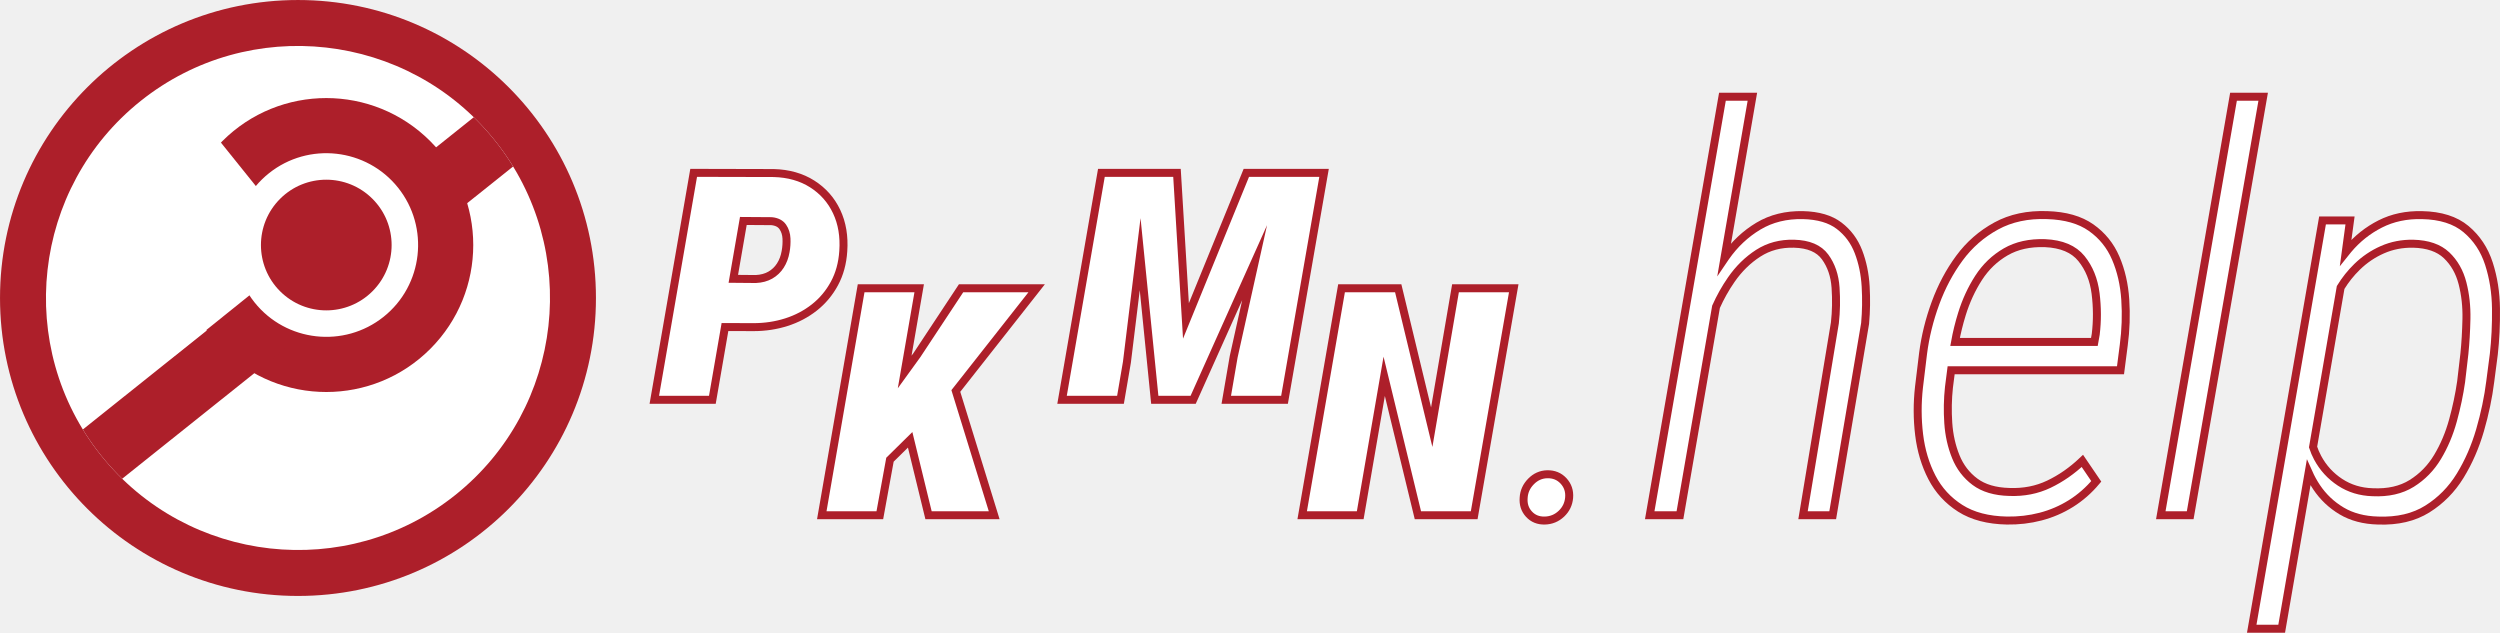
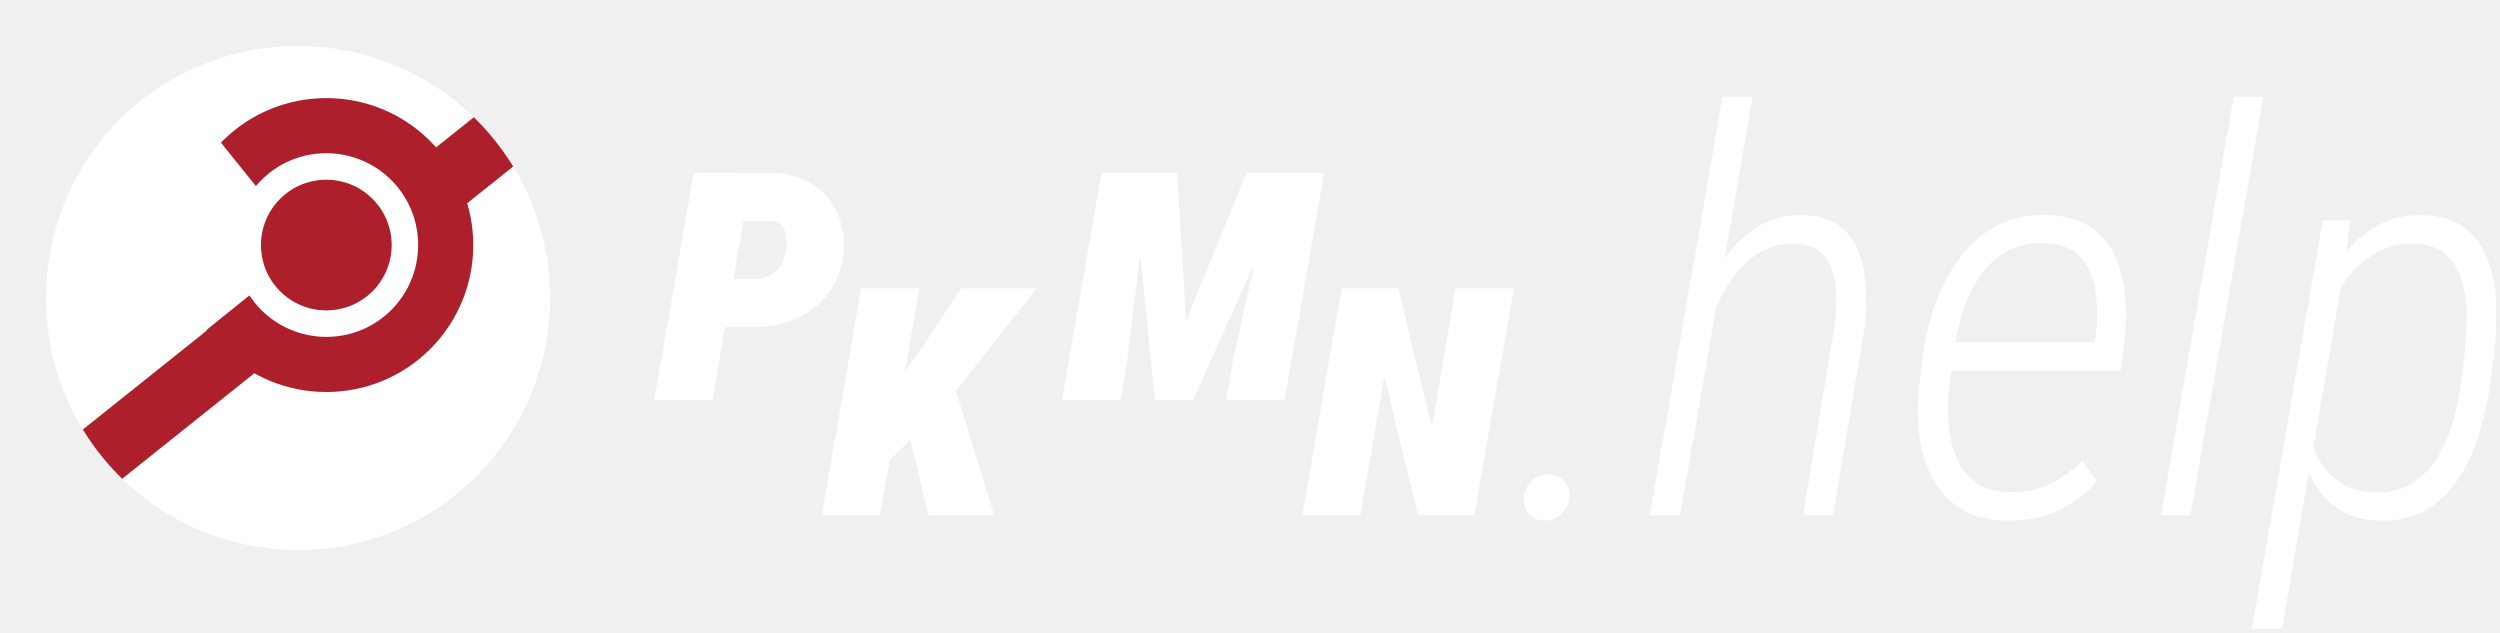
- <svg xmlns="http://www.w3.org/2000/svg" id="Layer_1" viewBox="0 0 5639.521 1427.26">
-   <defs>
-     <style>.cls-1{fill:none;}.cls-2{clip-path:url(#clippath);}.cls-3,.cls-4{fill:#fff;}.cls-5{fill:#ad1f2a;}.cls-4{stroke:#ad1f2a;stroke-miterlimit:10;stroke-width:18px;}</style>
-     <clipPath id="clippath">
-       <path class="cls-1" d="m1027.128,1116.598c-245.047,195.714-603.636,155.578-799.349-89.469C32.065,782.081,72.201,423.493,317.248,227.779c245.047-195.714,603.636-155.578,799.349,89.469,195.714,245.047,155.578,603.636-89.469,799.349" />
+ <svg xmlns="http://www.w3.org/2000/svg" width="100%" height="100%" viewBox="0 0 5639 1427" version="1.1" xml:space="preserve" style="fill-rule:evenodd;clip-rule:evenodd;stroke-linejoin:round;stroke-miterlimit:2;">
+   <path d="M1027.13,1116.6C782.081,1312.31 423.493,1272.18 227.779,1027.13C32.065,782.081 72.201,423.493 317.248,227.779C562.296,32.065 920.884,72.201 1116.6,317.248C1312.31,562.296 1272.18,920.884 1027.13,1116.6" style="fill:white;fill-rule:nonzero;" />
+   <g>
+     <clipPath id="_clip1">
+       <path d="M1027.13,1116.6C782.081,1312.31 423.493,1272.18 227.779,1027.13C32.065,782.081 72.201,423.493 317.248,227.779C562.296,32.065 920.884,72.201 1116.6,317.248C1312.31,562.296 1272.18,920.884 1027.13,1116.6" />
    </clipPath>
-   </defs>
-   <circle class="cls-5" cx="672.188" cy="672.188" r="672.163" />
-   <path class="cls-3" d="m1027.128,1116.598c-245.047,195.714-603.636,155.578-799.349-89.469C32.065,782.081,72.201,423.493,317.248,227.779c245.047-195.714,603.636-155.578,799.349,89.469,195.714,245.047,155.578,603.636-89.469,799.349" />
-   <g class="cls-2">
-     <g id="Center">
-       <circle class="cls-5" cx="736.028" cy="552.756" r="331.538" transform="translate(-175.2798 682.3491) rotate(-45)" />
-       <rect class="cls-5" x="35.21" y="598.801" width="1279.699" height="142.189" transform="translate(-270.4718 567.7386) rotate(-38.6136)" />
-       <path class="cls-3" d="m865.353,714.641c-89.283,71.309-219.936,56.685-291.244-32.598-71.309-89.283-56.685-219.936,32.598-291.244,89.283-71.309,219.936-56.685,291.244,32.598,71.309,89.283,56.685,219.936-32.598,291.244" />
+     <g clip-path="url(#_clip1)">
+       <g id="Center">
+         <path d="M501.595,318.323C630.982,188.936 841.074,188.936 970.461,318.323C1099.85,447.71 1099.85,657.802 970.461,787.189C841.074,916.576 630.982,916.576 501.595,787.189C372.208,657.802 372.208,447.71 501.595,318.323Z" style="fill:rgb(173,31,42);" />
+         <path d="M1130.65,215.037L1219.39,326.139L219.466,1124.75L130.731,1013.65L1130.65,215.037Z" style="fill:rgb(173,31,42);" />
+         <path d="M865.353,714.641C776.07,785.95 645.418,771.326 574.109,682.043C502.8,592.759 517.424,462.107 606.707,390.798C695.991,319.49 826.643,334.113 897.952,423.397C969.261,512.68 954.637,643.332 865.353,714.641" style="fill:white;fill-rule:nonzero;" />
+       </g>
    </g>
  </g>
-   <path class="cls-3" d="m185.086,319.563h433.33v396.126h-190.267c-134.15,0-243.062-108.913-243.062-243.062v-153.064h0Z" transform="translate(553.4749 -119.8065) rotate(51.20514)" />
-   <circle class="cls-5" cx="736.028" cy="552.756" r="147.396" transform="translate(-175.2798 682.3491) rotate(-45)" />
-   <polygon class="cls-4" points="2338.491 650.297 2167.983 650.297 2068.666 800.59 2040.755 839.149 2073.5 650.297 1942.543 650.297 1853.774 1162.26 1984.731 1162.26 2007.582 1037.015 2007.582 1037.015 2053.127 992.148 2094.594 1162.26 2242.69 1162.26 2156.187 881.942 2338.491 650.297" />
-   <path class="cls-4" d="m3414.711,650.297l-89.209,511.963h-127.001l-76.025-313.33-54.053,313.33h-130.957l88.77-511.963h127.881l75.586,313.33,53.613-313.33h131.396Z" />
-   <path class="cls-4" d="m3437.08,1122.666c.812-13.922,6.328-26.109,16.578-36.547,10.234-10.438,22.312-15.875,36.25-16.281,15.141-.406,27.531,4.625,37.156,15.062s13.812,23.031,12.594,37.766c-1.234,14.344-7.078,26.422-17.516,36.25-10.438,9.812-22.828,14.938-37.156,15.344-14.75.406-26.719-4.406-35.938-14.438s-13.203-22.406-11.969-37.156Z" />
-   <path class="cls-4" d="m4208.56,646.072c-1.641-28.234-7.062-54.328-16.281-78.266s-23.75-43.469-43.609-58.609c-19.875-15.125-47-23.109-81.391-23.938-38.094-.812-71.672,7.484-100.734,24.891-29.078,17.406-53.75,40.641-74.016,69.719-.942,1.351-1.868,2.713-2.794,4.076l63.294-365.685h-67.562l-164.016,944h68.188l81.381-470.185c9.564-21.484,21.025-41.897,34.4-61.222,17-24.562,37.266-44.438,60.812-59.594s50.469-22.312,80.781-21.5c32.75.828,56.094,10.75,70.016,29.766,13.922,19.031,21.812,42.141,23.656,69.359s1.328,53.703-1.531,79.469l-71.875,433.906h66.953l73.094-432.719c2.453-27.406,2.859-55.234,1.234-83.469Z" />
-   <path class="cls-4" d="m4794.211,675.931c-2.25-34.188-9.422-65.391-21.5-93.641-12.094-28.25-30.625-51.172-55.594-68.781-24.984-17.594-57.953-27.016-98.891-28.25-43.812-1.641-82.203,6.531-115.172,24.531s-60.625,42.141-82.938,72.406c-22.312,30.281-40.328,64.125-54.047,101.547s-23.031,75.156-27.938,113.188l-9.219,76.078c-4.094,36.406-4,72.312.297,107.688s13.922,67.484,28.875,96.328c14.938,28.844,36.234,52.047,63.875,69.625s62.766,26.781,105.359,27.609c26.203.406,51.484-2.562,75.859-8.906,24.359-6.344,47.188-16.172,68.484-29.484,21.281-13.312,40.328-30,57.125-50.062l-31.328-46.078c-23.344,22.125-48.516,39.625-75.547,52.531s-56.719,18.734-89.062,17.5c-32.359-.812-58.266-8.484-77.719-23s-33.891-33.422-43.297-56.734c-9.422-23.312-15.047-48.562-16.891-75.75s-1.344-54.078,1.531-80.656l4.917-38.359h382.067l7.375-57.109c4.5-33.969,5.625-68.031,3.375-102.219Zm-66.641,78.25l-3.078,17.188h-314.239c3.749-20.714,8.872-41.634,15.395-62.75,9.219-29.844,21.812-57.141,37.781-81.891,15.969-24.734,36.328-44.266,61.109-58.578s54.375-20.844,88.781-19.625c37.25,1.641,64.594,13.203,82,34.688,17.406,21.5,28.047,47.797,31.938,78.891,3.875,31.094,3.984,61.797.312,92.078Z" />
-   <polygon class="cls-4" points="5038.342 218.26 4874.326 1162.26 4940.67 1162.26 5105.295 218.26 5038.342 218.26" />
-   <path class="cls-4" d="m5630.461,696.135c-.406-35.969-5.734-69.781-15.969-101.453-10.25-31.672-27.453-57.625-51.609-77.859-24.156-20.219-57.328-30.75-99.5-31.562-34.812-.812-66.141,5.828-93.984,19.922s-52.016,33.312-72.484,57.625c-1.859,2.208-3.677,4.449-5.477,6.706l9.79-72.252h-62.047l-159.703,921h67.562l60.769-351.807c5.074,11.375,11.018,22.187,17.856,32.416,14.734,22.062,33.562,39.953,56.5,53.641,22.938,13.672,50.375,20.938,82.328,21.75,43.812,1.625,80.859-7.062,111.172-26.047,30.297-19,54.969-44.031,74.016-75.094,19.031-31.062,33.984-65.281,44.844-102.672,10.844-37.391,18.531-74.062,23.031-110.031l8-61.312c3.672-32.688,5.312-67,4.906-102.969Zm-66.641,23.344c-.625,28.188-2.156,54.328-4.609,78.422l-7.375,63.109c-4.094,28.594-10.25,57.812-18.438,87.625s-19.766,57.188-34.703,82.094-34.391,44.828-58.344,59.734c-23.969,14.906-53.344,21.547-88.156,19.906-27.438-.812-51.891-8.266-73.391-22.359s-38.406-32.578-50.688-55.453c-4.165-7.757-7.582-15.802-10.288-24.122l62.178-359.968c10.556-17.222,22.945-32.757,37.172-46.613,16.781-16.344,35.828-29.203,57.125-38.609,21.297-9.391,44.438-13.891,69.422-13.484,32.75.812,57.844,9.5,75.25,26.047s29.375,37.578,35.938,63.109c6.547,25.531,9.516,52.375,8.906,80.562Z" />
-   <path class="cls-4" d="m1887.327,477.369c-12.305-26.072-30.693-46.87-55.151-62.402-24.465-15.525-53.394-23.73-86.792-24.609l-180.615-.439-88.77,511.963h130.957l28.434-164.163,64.291.247c26.072,0,50.826-3.735,74.268-11.206,23.435-7.471,44.454-18.525,63.062-33.179,18.601-14.646,33.687-32.664,45.264-54.053,11.57-21.382,18.237-45.703,19.995-72.949,2.341-33.398-2.637-63.13-14.941-89.209Zm-115.137,90.088c-2.053,12.017-6.008,22.563-11.865,31.641-5.864,9.084-13.403,16.26-22.632,21.533s-20.146,8.206-32.739,8.789l-50.73-.447,22.605-130.51,63.721.439c11.714,1.174,20.139,5.493,25.269,12.964,5.123,7.471,7.91,16.26,8.35,26.367s-.22,19.851-1.978,29.224Z" />
-   <polygon class="cls-4" points="2920.921 389.918 2875.218 389.918 2811.497 389.918 2675.267 723.902 2655.052 389.918 2594.408 389.918 2553.538 389.918 2484.544 389.918 2395.775 901.881 2527.611 901.881 2542.113 817.066 2571.956 573.305 2604.954 901.881 2691.527 901.881 2830.154 592.492 2782.933 804.761 2766.234 901.881 2897.63 901.881 2986.839 389.918 2920.921 389.918" />
+   <path d="M420.372,224.665L691.868,562.4L383.13,810.586L263.921,662.293C179.871,557.738 196.52,404.614 301.075,320.565L420.372,224.665Z" style="fill:white;fill-rule:nonzero;" />
+   <path d="M631.803,448.531C689.327,391.008 782.73,391.008 840.253,448.531C897.777,506.054 897.777,599.458 840.253,656.981C782.73,714.504 689.327,714.504 631.803,656.981C574.28,599.458 574.28,506.054 631.803,448.531Z" style="fill:rgb(173,31,42);" />
+   <path d="M2338.49,650.297L2167.98,650.297L2068.67,800.59L2040.76,839.149L2073.5,650.297L1942.54,650.297L1853.77,1162.26L1984.73,1162.26L2007.58,1037.02L2053.13,992.148L2094.59,1162.26L2242.69,1162.26L2156.19,881.942L2338.49,650.297Z" style="fill:white;fill-rule:nonzero;" />
+   <path d="M3414.71,650.297L3325.5,1162.26L3198.5,1162.26L3122.47,848.929L3068.42,1162.26L2937.47,1162.26L3026.24,650.297L3154.12,650.297L3229.7,963.627L3283.32,650.297L3414.71,650.297Z" style="fill:white;fill-rule:nonzero;" />
+   <path d="M3437.08,1122.67C3437.89,1108.74 3443.41,1096.56 3453.66,1086.12C3463.89,1075.68 3475.97,1070.24 3489.91,1069.84C3505.05,1069.43 3517.44,1074.46 3527.06,1084.9C3536.69,1095.34 3540.88,1107.93 3539.66,1122.67C3538.42,1137.01 3532.58,1149.09 3522.14,1158.92C3511.7,1168.73 3499.31,1173.85 3484.99,1174.26C3470.24,1174.67 3458.27,1169.85 3449.05,1159.82C3439.83,1149.79 3435.85,1137.42 3437.08,1122.67Z" style="fill:white;fill-rule:nonzero;" />
+   <path d="M4208.56,646.072C4206.92,617.838 4201.5,591.744 4192.28,567.806C4183.06,543.869 4168.53,524.338 4148.67,509.197C4128.8,494.072 4101.67,486.088 4067.28,485.26C4029.18,484.447 3995.61,492.744 3966.55,510.15C3937.47,527.556 3912.8,550.791 3892.53,579.869C3891.59,581.22 3890.66,582.582 3889.74,583.945L3953.03,218.26L3885.47,218.26L3721.45,1162.26L3789.64,1162.26L3871.02,692.075C3880.58,670.591 3892.05,650.178 3905.42,630.853C3922.42,606.291 3942.68,586.416 3966.23,571.26C3989.78,556.103 4016.7,548.947 4047.01,549.76C4079.76,550.588 4103.11,560.51 4117.03,579.525C4130.95,598.556 4138.84,621.666 4140.69,648.885C4142.53,676.103 4142.01,702.588 4139.15,728.353L4067.28,1162.26L4134.23,1162.26L4207.33,729.541C4209.78,702.135 4210.19,674.306 4208.56,646.072Z" style="fill:white;fill-rule:nonzero;" />
+   <path d="M4794.21,675.931C4791.96,641.744 4784.79,610.541 4772.71,582.291C4760.62,554.041 4742.09,531.119 4717.12,513.51C4692.13,495.916 4659.16,486.494 4618.23,485.26C4574.41,483.619 4536.02,491.791 4503.05,509.791C4470.09,527.791 4442.43,551.931 4420.12,582.197C4397.8,612.478 4379.79,646.322 4366.07,683.744C4352.35,721.166 4343.04,758.9 4338.13,796.931L4328.91,873.01C4324.82,909.416 4324.91,945.322 4329.21,980.697C4333.51,1016.07 4343.13,1048.18 4358.09,1077.03C4373.02,1105.87 4394.32,1129.07 4421.96,1146.65C4449.6,1164.23 4484.73,1173.43 4527.32,1174.26C4553.52,1174.67 4578.8,1171.7 4603.18,1165.35C4627.54,1159.01 4650.37,1149.18 4671.66,1135.87C4692.94,1122.56 4711.99,1105.87 4728.79,1085.81L4697.46,1039.73C4674.12,1061.85 4648.94,1079.35 4621.91,1092.26C4594.88,1105.17 4565.19,1110.99 4532.85,1109.76C4500.49,1108.95 4474.59,1101.28 4455.13,1086.76C4435.68,1072.24 4421.24,1053.34 4411.84,1030.03C4402.41,1006.71 4396.79,981.463 4394.94,954.275C4393.1,927.088 4393.6,900.197 4396.48,873.619L4401.39,835.26L4783.46,835.26L4790.84,778.15C4795.34,744.181 4796.46,710.119 4794.21,675.931ZM4727.57,754.181L4724.49,771.369L4410.25,771.369C4414,750.655 4419.12,729.735 4425.65,708.619C4434.87,678.775 4447.46,651.478 4463.43,626.728C4479.4,601.994 4499.76,582.463 4524.54,568.15C4549.32,553.838 4578.91,547.306 4613.32,548.525C4650.57,550.166 4677.91,561.728 4695.32,583.213C4712.73,604.713 4723.37,631.01 4727.26,662.103C4731.13,693.197 4731.24,723.9 4727.57,754.181Z" style="fill:white;fill-rule:nonzero;" />
+   <path d="M5038.34,218.26L4874.33,1162.26L4940.67,1162.26L5105.3,218.26L5038.34,218.26Z" style="fill:white;fill-rule:nonzero;" />
+   <path d="M5630.46,696.135C5630.05,660.166 5624.73,626.353 5614.49,594.681C5604.24,563.01 5587.04,537.056 5562.88,516.822C5538.73,496.603 5505.55,486.072 5463.38,485.26C5428.57,484.447 5397.24,491.088 5369.4,505.181C5341.55,519.275 5317.38,538.494 5296.91,562.806C5295.06,565.014 5293.24,567.255 5291.44,569.512L5301.23,497.26L5239.18,497.26L5079.48,1418.26L5147.04,1418.26L5207.81,1066.45C5212.88,1077.83 5218.82,1088.64 5225.66,1098.87C5240.4,1120.93 5259.23,1138.82 5282.16,1152.51C5305.1,1166.18 5332.54,1173.45 5364.49,1174.26C5408.3,1175.88 5445.35,1167.2 5475.66,1148.21C5505.96,1129.21 5530.63,1104.18 5549.68,1073.12C5568.71,1042.06 5583.66,1007.84 5594.52,970.447C5605.37,933.056 5613.05,896.385 5617.55,860.416L5625.55,799.103C5629.23,766.416 5630.87,732.103 5630.46,696.135ZM5563.82,719.478C5563.19,747.666 5561.66,773.806 5559.21,797.9L5551.84,861.01C5547.74,889.603 5541.59,918.822 5533.4,948.635C5525.21,978.447 5513.63,1005.82 5498.69,1030.73C5483.76,1055.63 5464.3,1075.56 5440.35,1090.46C5416.38,1105.37 5387.01,1112.01 5352.19,1110.37C5324.76,1109.56 5300.3,1102.1 5278.8,1088.01C5257.3,1073.92 5240.4,1055.43 5228.12,1032.56C5223.95,1024.8 5220.53,1016.75 5217.83,1008.44L5280.01,648.467C5290.56,631.245 5302.95,615.709 5317.18,601.853C5333.96,585.51 5353.01,572.65 5374.3,563.244C5395.6,553.853 5418.74,549.353 5443.73,549.76C5476.48,550.572 5501.57,559.26 5518.98,575.806C5536.38,592.353 5548.35,613.385 5554.91,638.916C5561.46,664.447 5564.43,691.291 5563.82,719.478Z" style="fill:white;fill-rule:nonzero;" />
+   <path d="M1887.33,477.369C1875.02,451.297 1856.63,430.499 1832.18,414.967C1807.71,399.442 1778.78,391.236 1745.38,390.357L1564.77,389.918L1476,901.881L1606.96,901.881L1635.39,737.718L1699.68,737.965C1725.75,737.965 1750.51,734.229 1773.95,726.759C1797.38,719.288 1818.4,708.233 1837.01,693.58C1855.61,678.934 1870.7,660.916 1882.27,639.527C1893.84,618.145 1900.51,593.824 1902.27,566.578C1904.61,533.179 1899.63,503.448 1887.33,477.369ZM1772.19,567.457C1770.14,579.473 1766.18,590.02 1760.33,599.097C1754.46,608.182 1746.92,615.357 1737.69,620.631C1728.47,625.904 1717.55,628.836 1704.95,629.42L1654.23,628.973L1676.83,498.463L1740.55,498.902C1752.26,500.076 1760.69,504.395 1765.82,511.866C1770.94,519.337 1773.73,528.126 1774.17,538.233C1774.61,548.341 1773.95,558.084 1772.19,567.457Z" style="fill:white;fill-rule:nonzero;" />
+   <path d="M2986.84,389.918L2811.5,389.918L2675.27,723.902L2655.05,389.918L2484.54,389.918L2395.78,901.881L2527.61,901.881L2542.11,817.066L2571.96,573.305L2604.95,901.881L2691.53,901.881L2830.15,592.492L2782.93,804.761L2766.23,901.881L2897.63,901.881L2986.84,389.918Z" style="fill:white;fill-rule:nonzero;" />
</svg>
